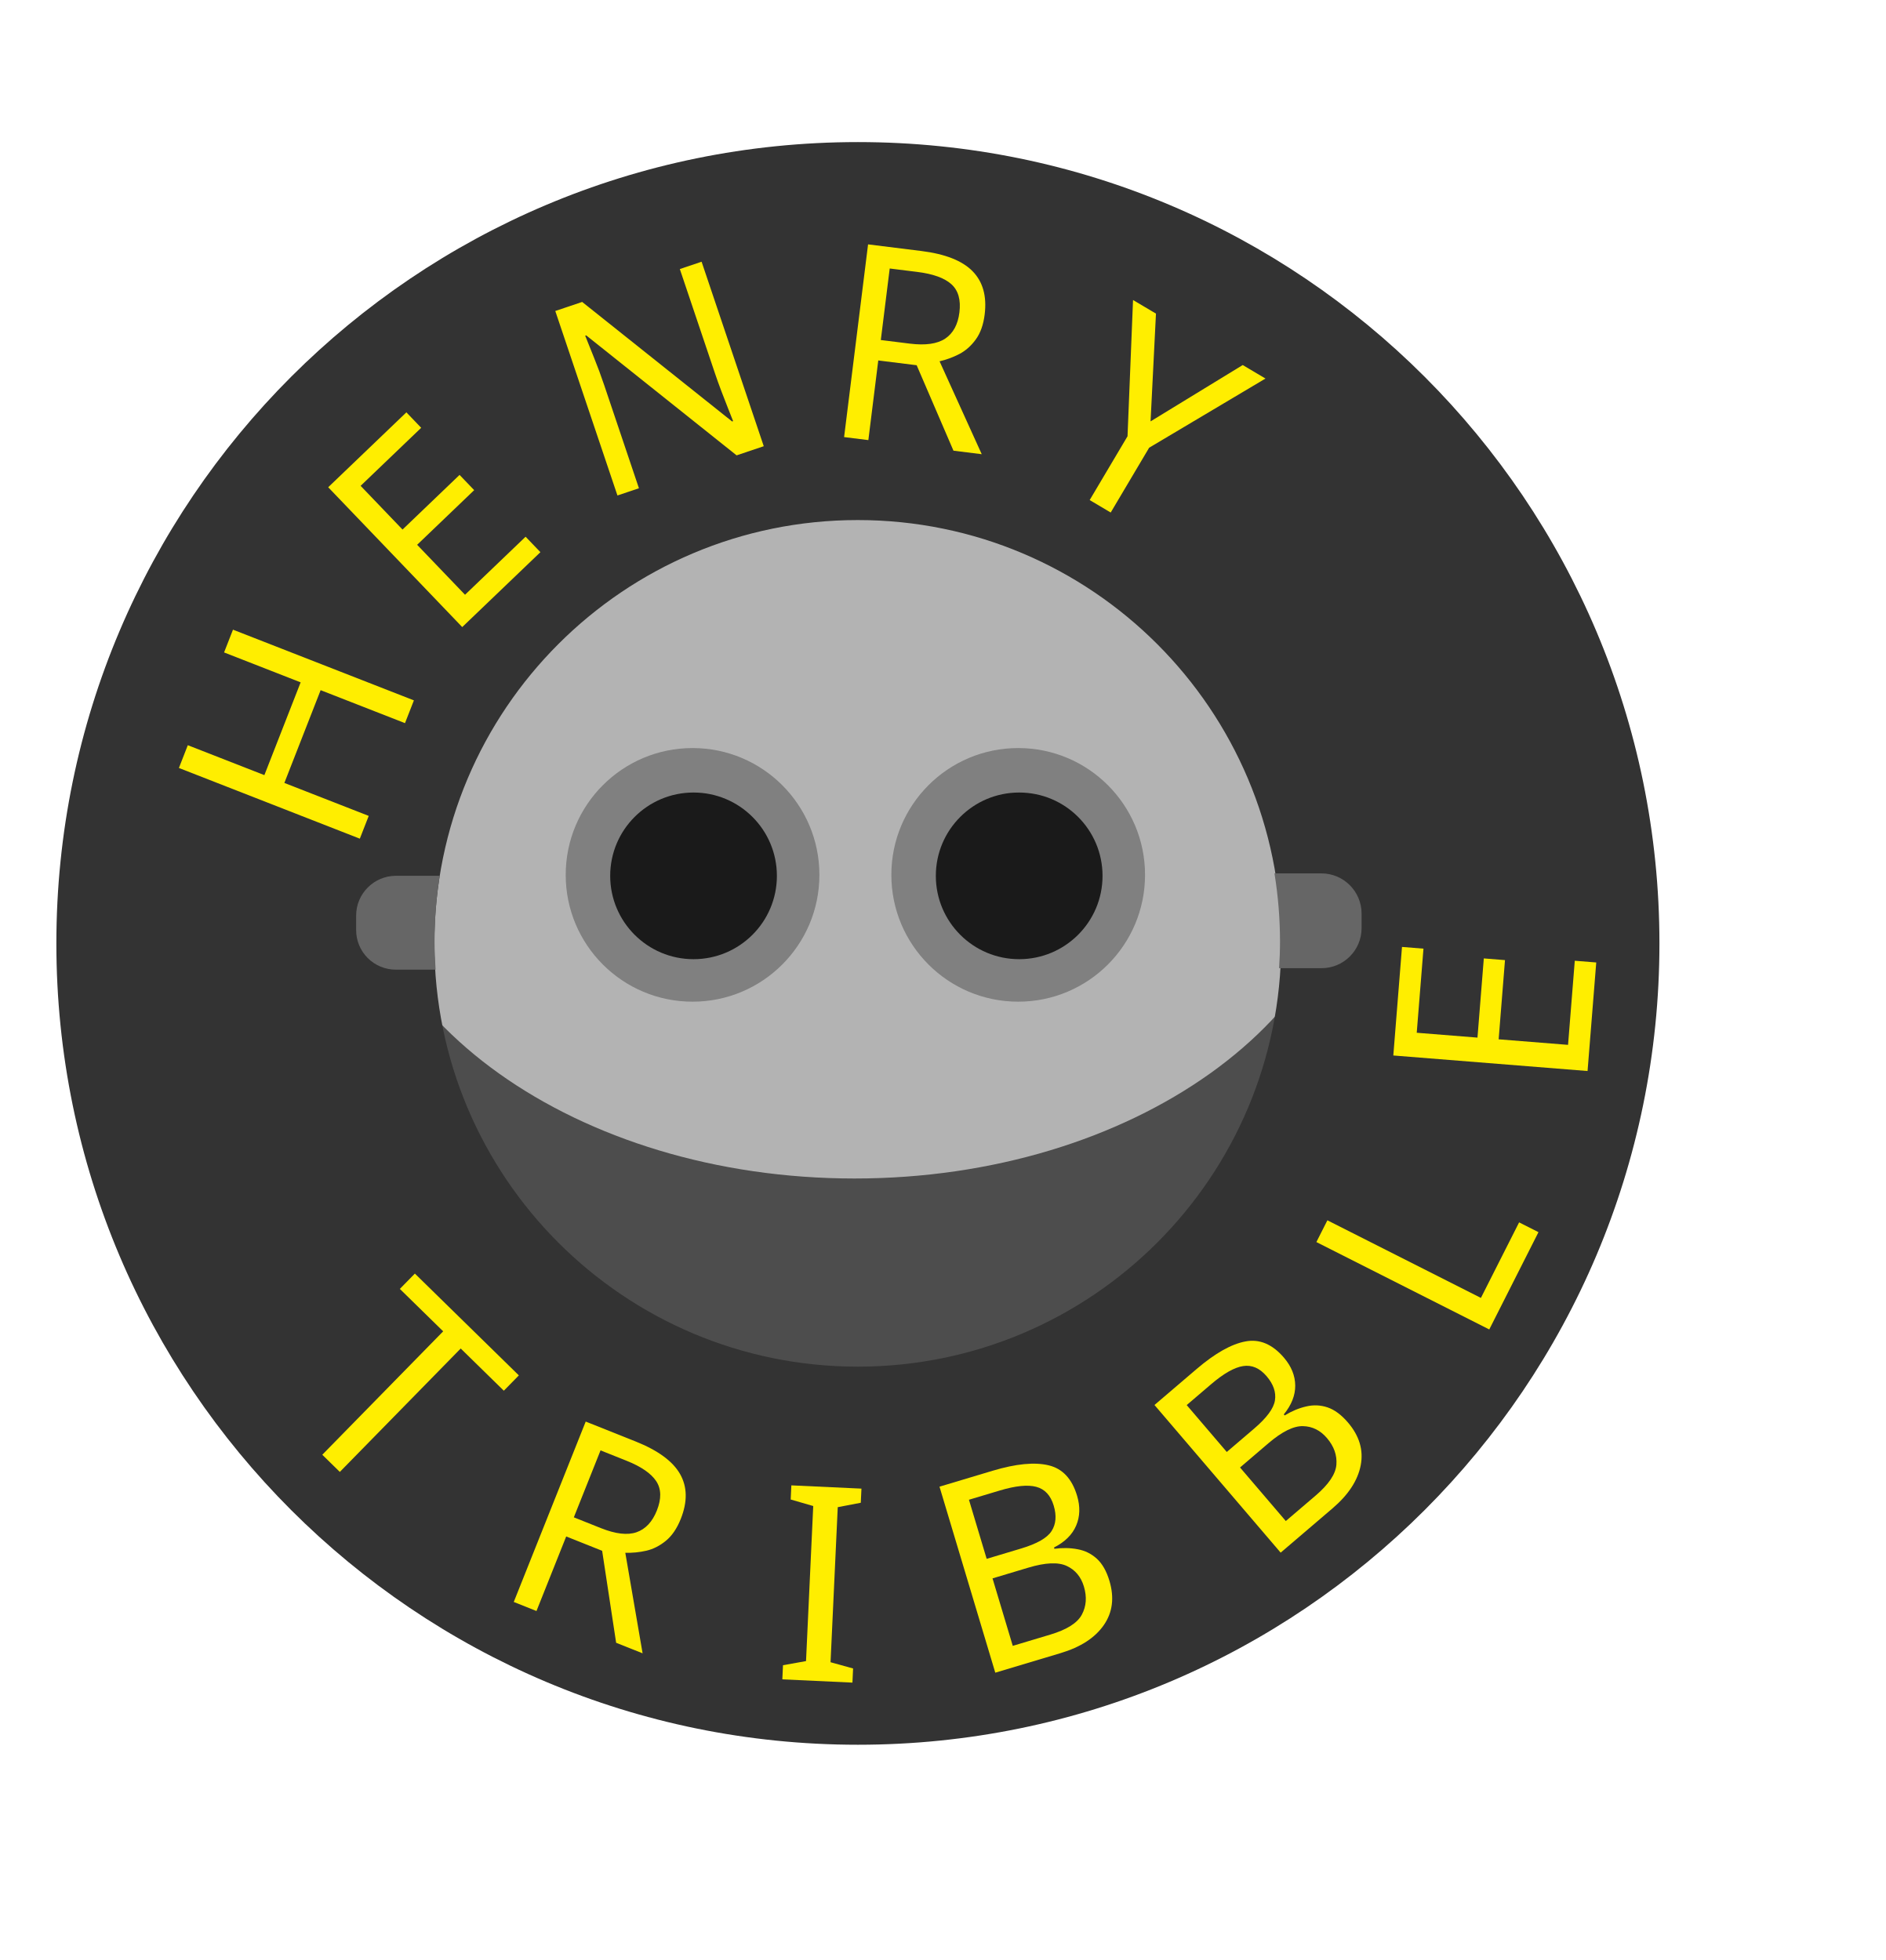
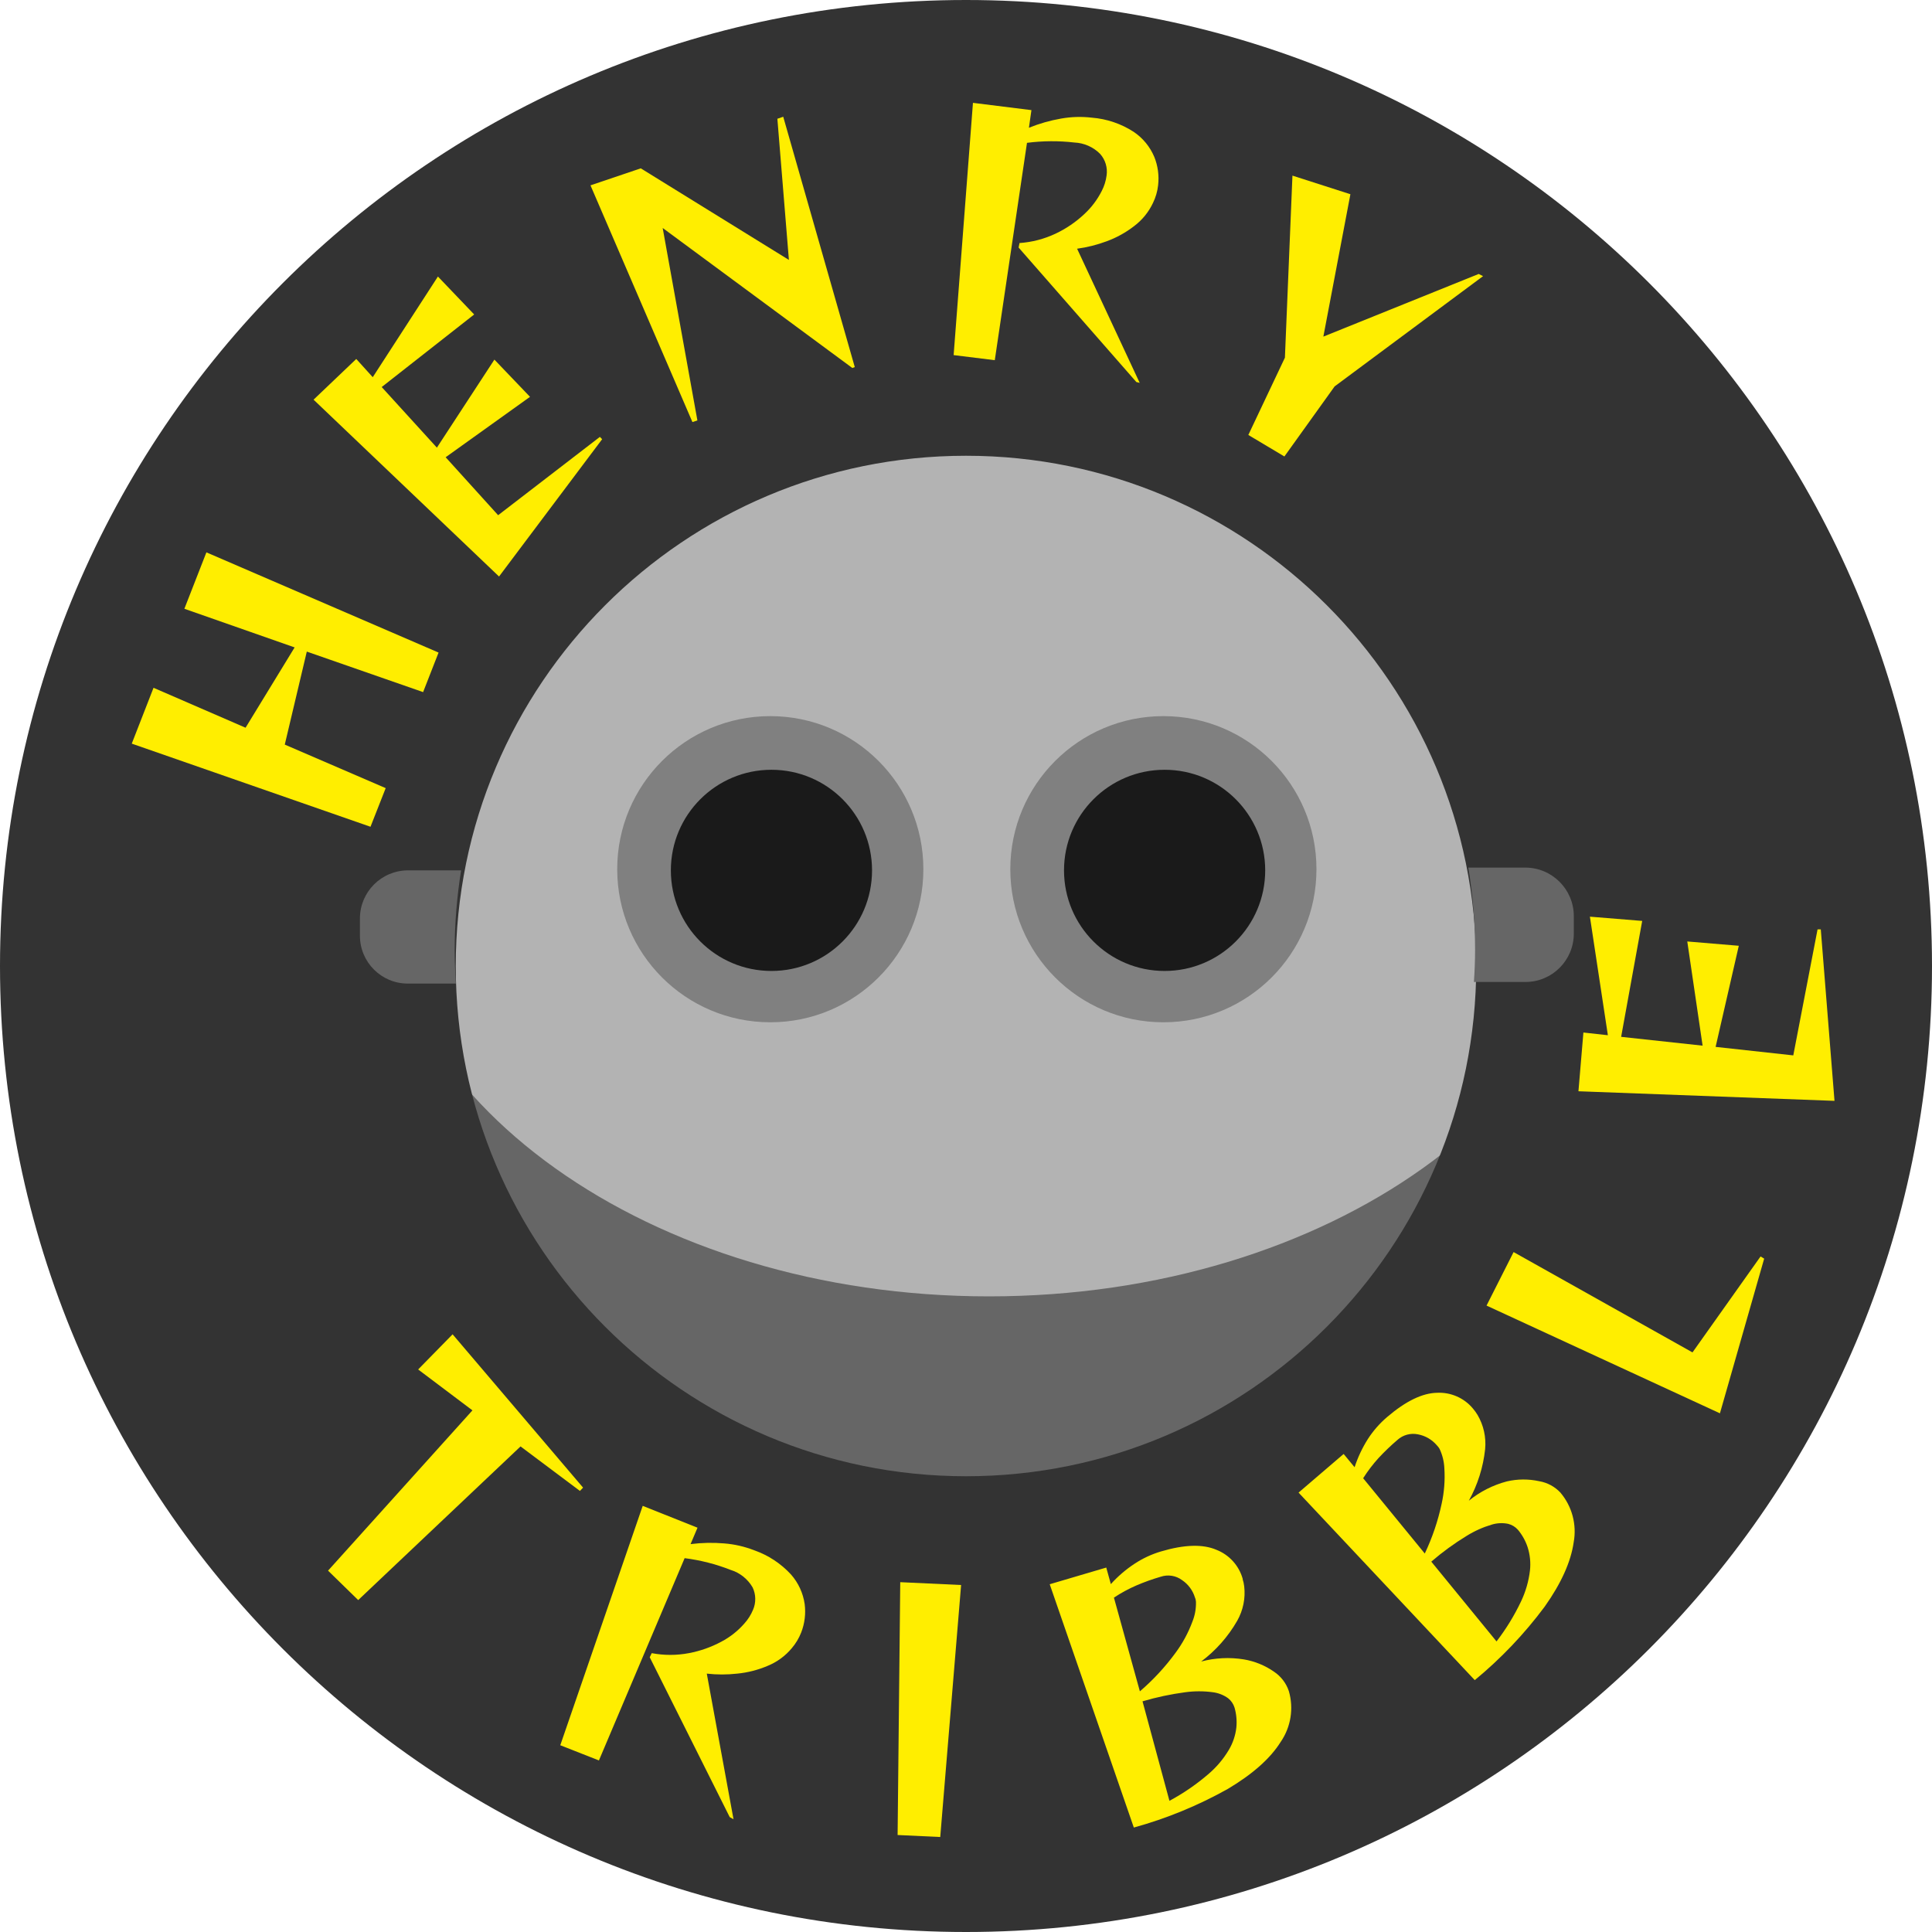
- <svg xmlns="http://www.w3.org/2000/svg" id="Layer_4" data-name="Layer 4" viewBox="0 0 306.05 318.24">
+ <svg xmlns="http://www.w3.org/2000/svg" id="Layer_4" data-name="Layer 4" viewBox="0 0 300 300">
  <defs>
    <style>
      .cls-1 {
-         fill: #4d4d4d;
+         fill: #666;
      }

      .cls-2 {
        fill: #b3b3b3;
      }

      .cls-3 {
        fill: gray;
      }

      .cls-4 {
        fill: #1a1a1a;
      }

      .cls-5 {
        fill: #333;
      }

      .cls-6 {
-         fill: #666;
-       }
- 
-       .cls-7 {
-         font-size: 44.16px;
        fill: #fe0;
-         font-family: ReggaeOne-Regular, Reggae One;
      }
    </style>
  </defs>
  <g>
-     <circle class="cls-1" cx="138.71" cy="152.89" r="123.8" />
-     <ellipse class="cls-2" cx="138.71" cy="133.15" rx="81.61" ry="58.2" />
+     <circle class="cls-1" cx="149.37" cy="149.67" r="142.73" />
+     <ellipse class="cls-2" cx="153.57" cy="133.37" rx="95.26" ry="67.93" />
    <g id="_0">
      <g>
-         <circle class="cls-3" cx="112.42" cy="142.05" r="20.59" />
-         <circle class="cls-4" cx="112.58" cy="142.21" r="13.53" />
+         <circle class="cls-3" cx="119.61" cy="134.97" r="23.77" />
+         <circle class="cls-4" cx="119.79" cy="135.15" r="15.62" />
      </g>
      <g>
-         <circle class="cls-3" cx="165.28" cy="142.05" r="20.59" />
-         <circle class="cls-4" cx="165.44" cy="142.21" r="13.53" />
+         <circle class="cls-3" cx="180.65" cy="134.97" r="23.77" />
+         <circle class="cls-4" cx="180.84" cy="135.15" r="15.62" />
      </g>
    </g>
-     <path class="cls-5" d="M389.29,263.26A130.11,130.11,0,1,0,519.4,393.37,130.11,130.11,0,0,0,389.29,263.26Zm0,198.83A68.73,68.73,0,1,1,458,393.37,68.73,68.73,0,0,1,389.29,462.09Z" transform="translate(-250.03 -240.19)" />
+     <path class="cls-5" d="M150,0A150,150,0,1,0,300,150,150,150,0,0,0,150,0Zm0,229.23A79.23,79.23,0,1,1,229.23,150,79.23,79.23,0,0,1,150,229.23Z" />
    <g id="_00">
-       <path class="cls-6" d="M464.52,382h-7.61a69.45,69.45,0,0,1,.9,11.06c0,1.46-.06,2.9-.15,4.33h6.89a6.5,6.5,0,0,0,6.5-6.5v-2.36A6.53,6.53,0,0,0,464.52,382Z" transform="translate(-250.03 -240.19)" />
-       <path class="cls-6" d="M320.57,393.08a68.54,68.54,0,0,1,.84-10.69H314.3a6.47,6.47,0,0,0-6.46,6.47v2.33a6.43,6.43,0,0,0,6.43,6.44h6.47C320.64,396.12,320.57,394.61,320.57,393.08Z" transform="translate(-250.03 -240.19)" />
+       <path class="cls-1" d="M236.83,134.72H228a79,79,0,0,1,1.05,12.76c0,1.69-.07,3.35-.18,5h8a7.51,7.51,0,0,0,7.51-7.51v-2.72A7.54,7.54,0,0,0,236.83,134.72Z" />
+       <path class="cls-1" d="M70.6,147.48a79.61,79.61,0,0,1,1-12.33H63.36a7.47,7.47,0,0,0-7.47,7.46v2.7a7.43,7.43,0,0,0,7.43,7.42h7.47C70.68,151,70.6,149.25,70.6,147.48Z" />
    </g>
    <g id="henry_tribble" data-name="henry tribble">
-       <text class="cls-7" transform="translate(56.85 140.16) rotate(-68.65)">H</text>
-       <text class="cls-7" transform="matrix(0.72, -0.69, 0.69, 0.72, 71.95, 104.77)">E</text>
-       <text class="cls-7" transform="matrix(0.95, -0.32, 0.32, 0.95, 96.16, 81.82)">N</text>
-       <text class="cls-7" transform="translate(132.77 70.44) rotate(7.09)">R</text>
-       <text class="cls-7" transform="matrix(0.86, 0.51, -0.51, 0.86, 167.84, 75.83)">Y</text>
-       <text class="cls-7" transform="matrix(0.67, 0.75, -0.75, 0.67, 194.55, 93.34)"> </text>
-       <text class="cls-7" transform="translate(44.97 229.01) rotate(44.4)">T</text>
-       <text class="cls-7" transform="translate(79.42 258.52) rotate(21.74)">R</text>
-       <text class="cls-7" transform="translate(125.23 272.59) rotate(2.66)">I</text>
-       <text class="cls-7" transform="translate(157.46 272.82) rotate(-16.69)">B</text>
-       <text class="cls-7" transform="translate(204.63 254.88) rotate(-40.51)">B</text>
-       <text class="cls-7" transform="matrix(0.45, -0.89, 0.89, 0.45, 239.82, 219.67)">L</text>
-       <text class="cls-7" transform="matrix(0.08, -1, 1, 0.08, 257.36, 178.18)">E</text>
-       <text class="cls-7" transform="translate(257.58 132.89) rotate(-103.31)"> </text>
+       <g>
+         <path class="cls-6" d="M65.7,107.47l-18.06-6.29-3.42,14.44,15.67,6.76-2.36,6L20.46,115.47l3.38-8.67L38.13,113l7.62-12.47-17.12-6,3.42-8.76L68.1,101.33Z" />
+         <path class="cls-6" d="M77.49,89.52,48.69,62.06l6.63-6.32,2.56,2.83L68,42.94l5.63,5.89L59.27,60.1l8.57,9.41,8.93-13.67,5.53,5.78L69.2,71l8.15,9,15.8-12.16.35.36Z" />
+         <path class="cls-6" d="M132.35,57.14,102.9,35.4l5.39,29.88-.77.26L91.69,28.78l7.81-2.64,23,14.22-1.79-21.92.91-.31L132.73,57Z" />
+         <path class="cls-6" d="M176.45,59.32,158.17,38.44l.14-.7a15.64,15.64,0,0,0,5.58-1.45,17.25,17.25,0,0,0,4.43-3,12.66,12.66,0,0,0,2.76-3.64,7.24,7.24,0,0,0,.75-2.39,4.14,4.14,0,0,0-1-3.36,6,6,0,0,0-4-1.77,30.28,30.28,0,0,0-7.36.05l-5,33.75-6.39-.79,3-39.17,9.08,1.13-.39,2.74a24.28,24.28,0,0,1,5-1.43,16.35,16.35,0,0,1,4.76-.14,14,14,0,0,1,6.52,2.21,8.84,8.84,0,0,1,3.19,3.89,9,9,0,0,1,.59,4.41,8.32,8.32,0,0,1-.8,2.74,9.61,9.61,0,0,1-2.9,3.57,15.83,15.83,0,0,1-4.3,2.38,21.19,21.19,0,0,1-4.58,1.15l9.72,20.83Z" />
+         <path class="cls-6" d="M193.84,67.54l5.68-12,1.17-28.27,9,2.89-4.2,22.11,24.12-9.73.68.34L207.24,60l-7.8,10.88Z" />
+       </g>
+       <g>
+         <path class="cls-6" d="M50.94,243.89,73.36,219l-8.43-6.35,5.35-5.46L90.54,231l-.49.51-9.22-6.91L55.62,248.46Z" />
+         <path class="cls-6" d="M113.31,282.16l-12.42-24.82.31-.64a15.49,15.49,0,0,0,5.76,0,17.46,17.46,0,0,0,5.05-1.78,12.36,12.36,0,0,0,3.58-2.83,7.36,7.36,0,0,0,1.34-2.12,4.2,4.2,0,0,0-.07-3.49,6,6,0,0,0-3.42-2.71,29.77,29.77,0,0,0-7.13-1.82L93,273.36,87,271,99.8,233.83l8.51,3.39-1.08,2.55a24.77,24.77,0,0,1,5.22-.11,16.34,16.34,0,0,1,4.64,1.06,14.09,14.09,0,0,1,5.75,3.78,8.87,8.87,0,0,1,2.11,4.58,9,9,0,0,1-.54,4.41,8.54,8.54,0,0,1-1.47,2.45,9.58,9.58,0,0,1-3.71,2.72,16,16,0,0,1-4.76,1.22,21.16,21.16,0,0,1-4.72,0l4.15,22.61Z" />
+         <path class="cls-6" d="M139.38,284.94l.41-39.26,9.45.44L146,285.25Z" />
+         <path class="cls-6" d="M163,246l8.78-2.59.71,2.57a19.1,19.1,0,0,1,3.68-3.16,15.37,15.37,0,0,1,4.1-1.91c3.64-1.08,6.51-1.16,8.61-.26a6.83,6.83,0,0,1,4.08,4.49c0,.19.1.39.14.59a5.36,5.36,0,0,1,.1.6,8.79,8.79,0,0,1-1.09,5.35,21,21,0,0,1-5.59,6.32,15.83,15.83,0,0,1,6.62-.33,11.49,11.49,0,0,1,4.7,1.92,5.86,5.86,0,0,1,2.29,3,9.33,9.33,0,0,1-1.27,7.9c-1.63,2.59-4.36,5-8.2,7.29a65.42,65.42,0,0,1-14.6,6Zm14,16.63a35.43,35.43,0,0,0,5.55-6,19.52,19.52,0,0,0,2.61-4.83,7.64,7.64,0,0,0,.55-3,1.46,1.46,0,0,0-.05-.38c0-.11-.07-.23-.11-.36a5,5,0,0,0-2-2.7,3.61,3.61,0,0,0-3.3-.53,32.78,32.78,0,0,0-3.8,1.36,22.13,22.13,0,0,0-3.48,1.89Zm4.59,17a33.6,33.6,0,0,0,6-4.11,15,15,0,0,0,3.23-3.81,8.69,8.69,0,0,0,1.16-3.46,8.31,8.31,0,0,0-.28-3.09,3,3,0,0,0-1-1.46,5.16,5.16,0,0,0-2.37-.93,15.89,15.89,0,0,0-4.28,0,44,44,0,0,0-6.64,1.41Z" />
+         <path class="cls-6" d="M201.64,231.77l7-6,1.7,2.06a19.48,19.48,0,0,1,2.07-4.39,15.63,15.63,0,0,1,3-3.42q4.32-3.69,7.75-3.75a6.81,6.81,0,0,1,5.55,2.44,5.45,5.45,0,0,1,.37.47l.34.51a8.82,8.82,0,0,1,1.19,5.34,21.16,21.16,0,0,1-2.53,8,15.72,15.72,0,0,1,5.91-3A11.37,11.37,0,0,1,239,230a5.85,5.85,0,0,1,3.29,1.76,9.33,9.33,0,0,1,2.07,7.73q-.65,4.55-4.51,10A65.35,65.35,0,0,1,229,260.89Zm19.6,9.46a35.11,35.11,0,0,0,2.62-7.74,19.62,19.62,0,0,0,.42-5.48,7.87,7.87,0,0,0-.73-3,2,2,0,0,0-.21-.32l-.25-.29a5.08,5.08,0,0,0-2.88-1.67,3.66,3.66,0,0,0-3.23.87,35.71,35.71,0,0,0-2.91,2.79,22.84,22.84,0,0,0-2.4,3.15Zm11.14,13.65a34.4,34.4,0,0,0,3.8-6.2,15.38,15.38,0,0,0,1.39-4.8,8.74,8.74,0,0,0-.36-3.63,8.22,8.22,0,0,0-1.51-2.71,3,3,0,0,0-1.52-.92,5.13,5.13,0,0,0-2.54.12,15.93,15.93,0,0,0-3.9,1.75,41.5,41.5,0,0,0-5.49,4Z" />
+         <path class="cls-6" d="M267.07,219.46l-36.24-16.73,4.2-8.31L262.81,210l10.57-14.9.56.34Z" />
+         <path class="cls-6" d="M284.86,170.94l-39.76-1.49.77-9.12,3.8.42-2.79-18.41L255,143,251.73,161l12.65,1.37L262,146.19l8,.67-3.6,15.7,12.06,1.32,3.77-19.57.5,0Z" />
+       </g>
    </g>
  </g>
</svg>
